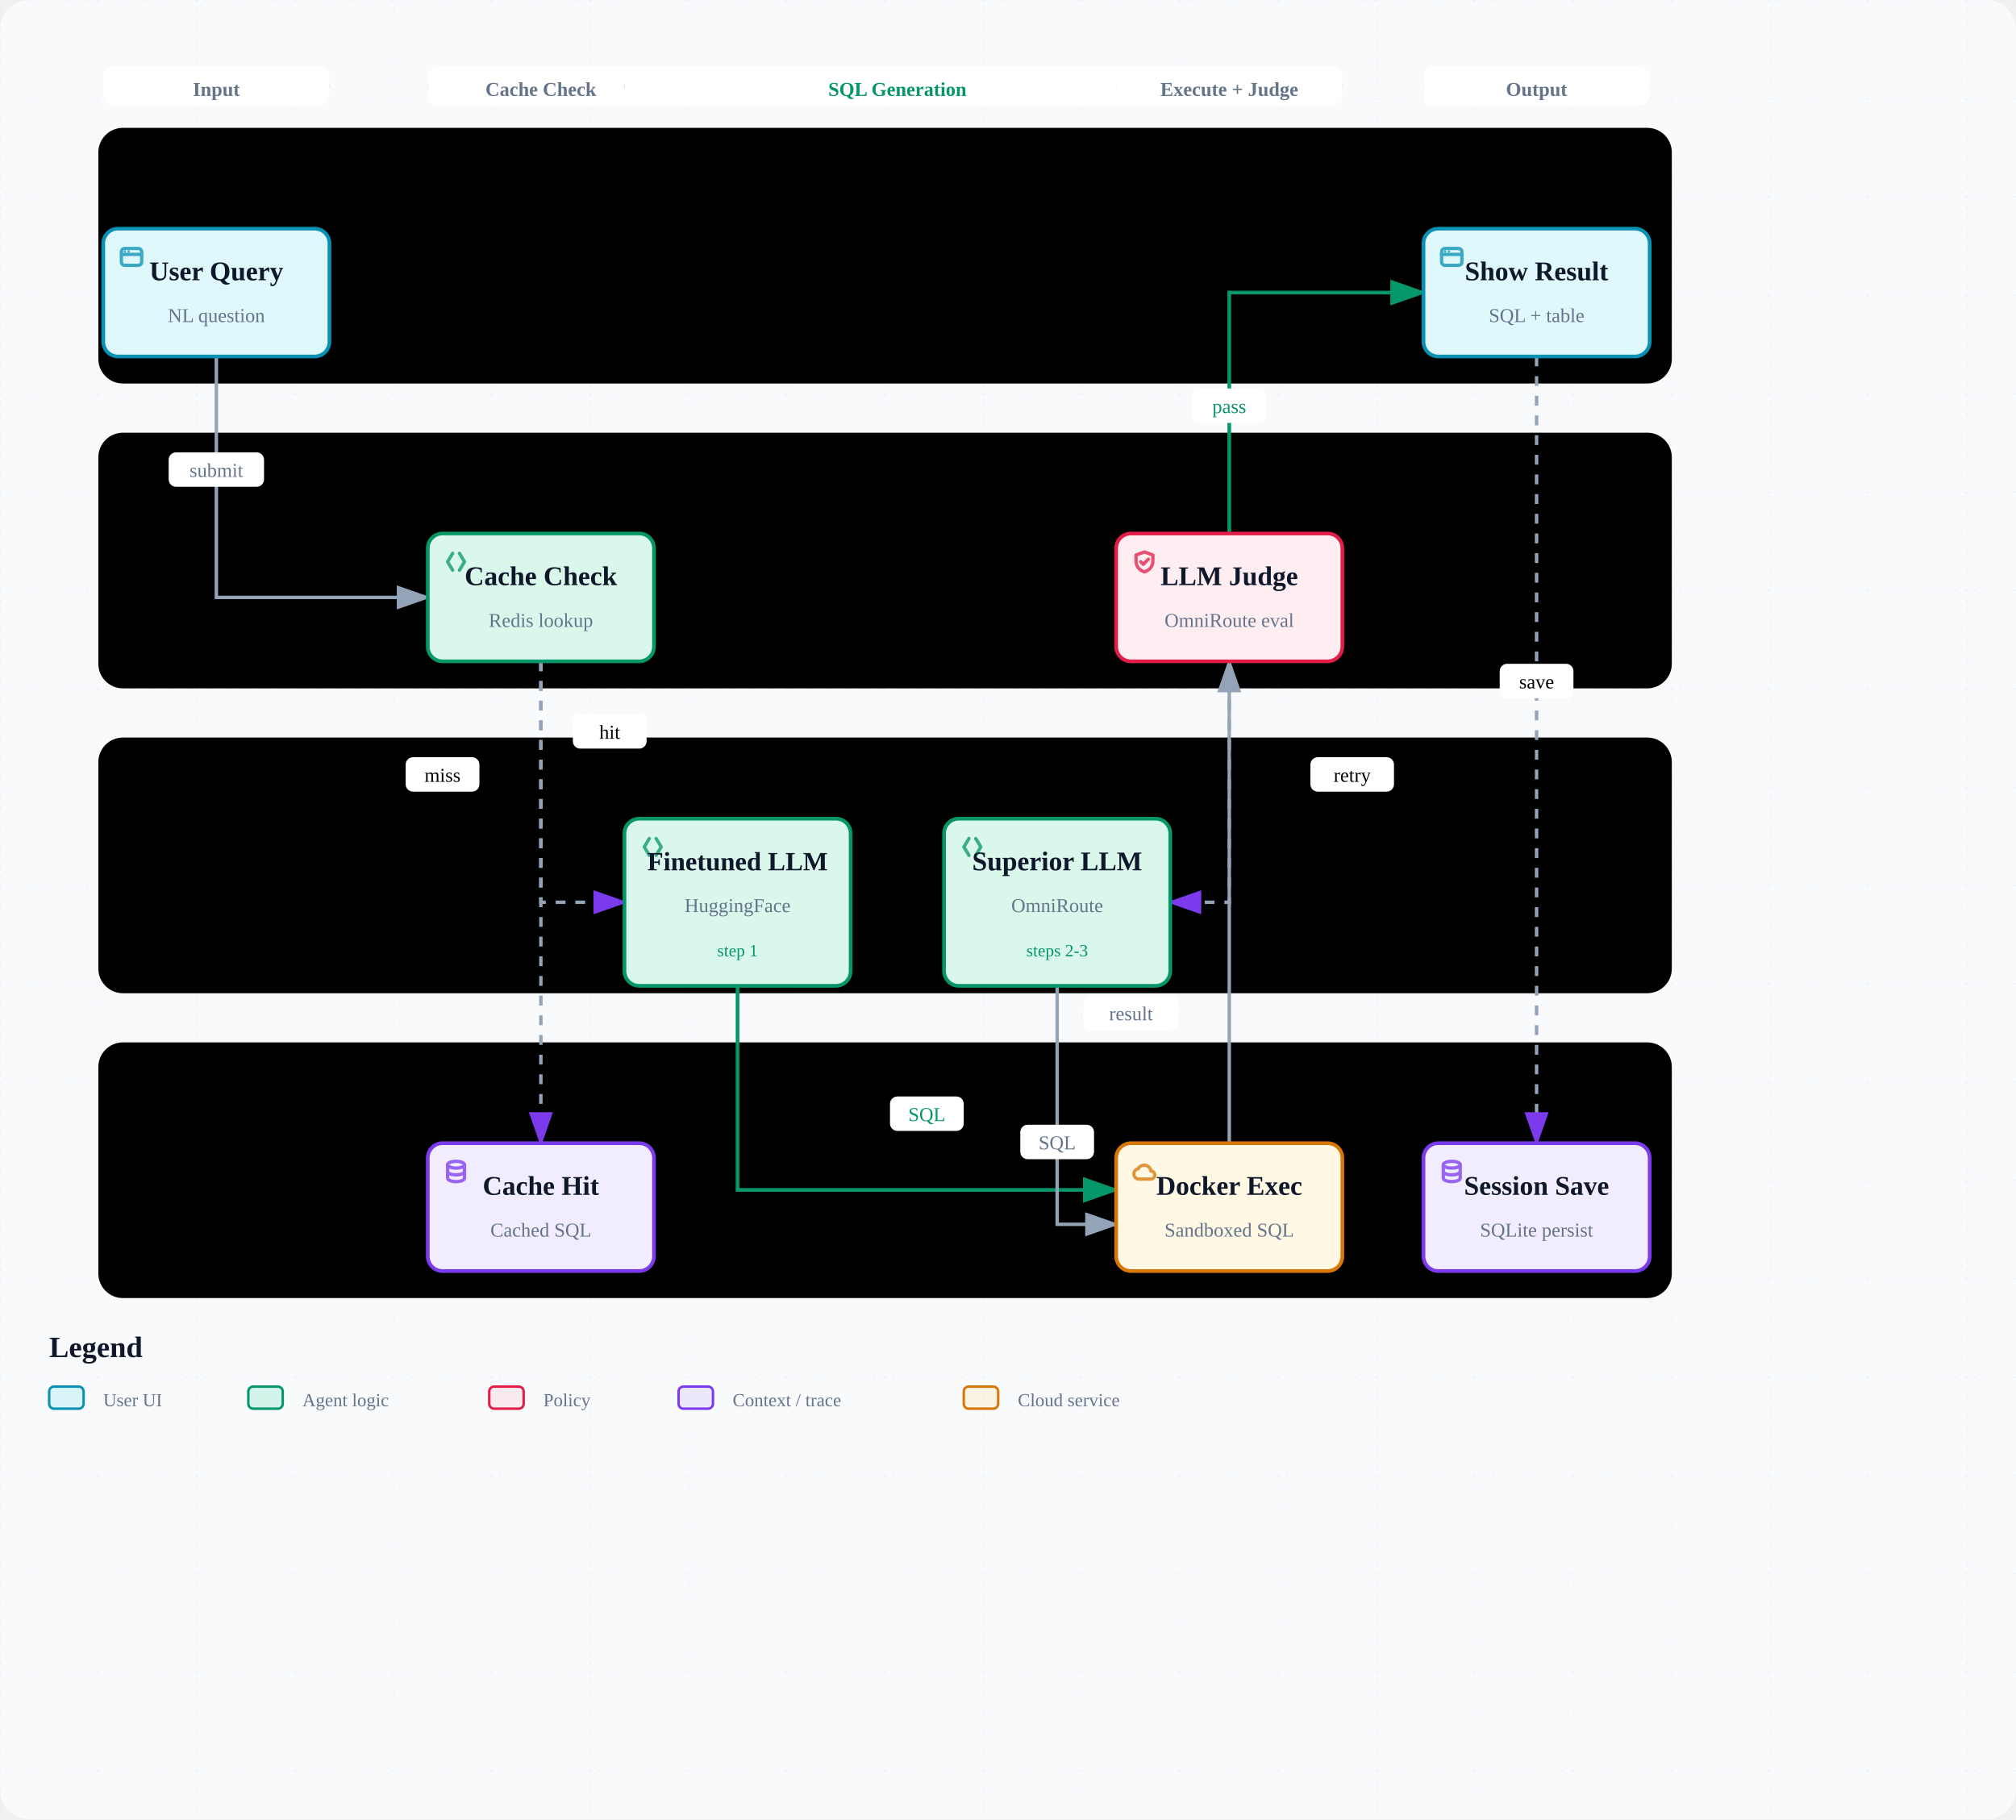
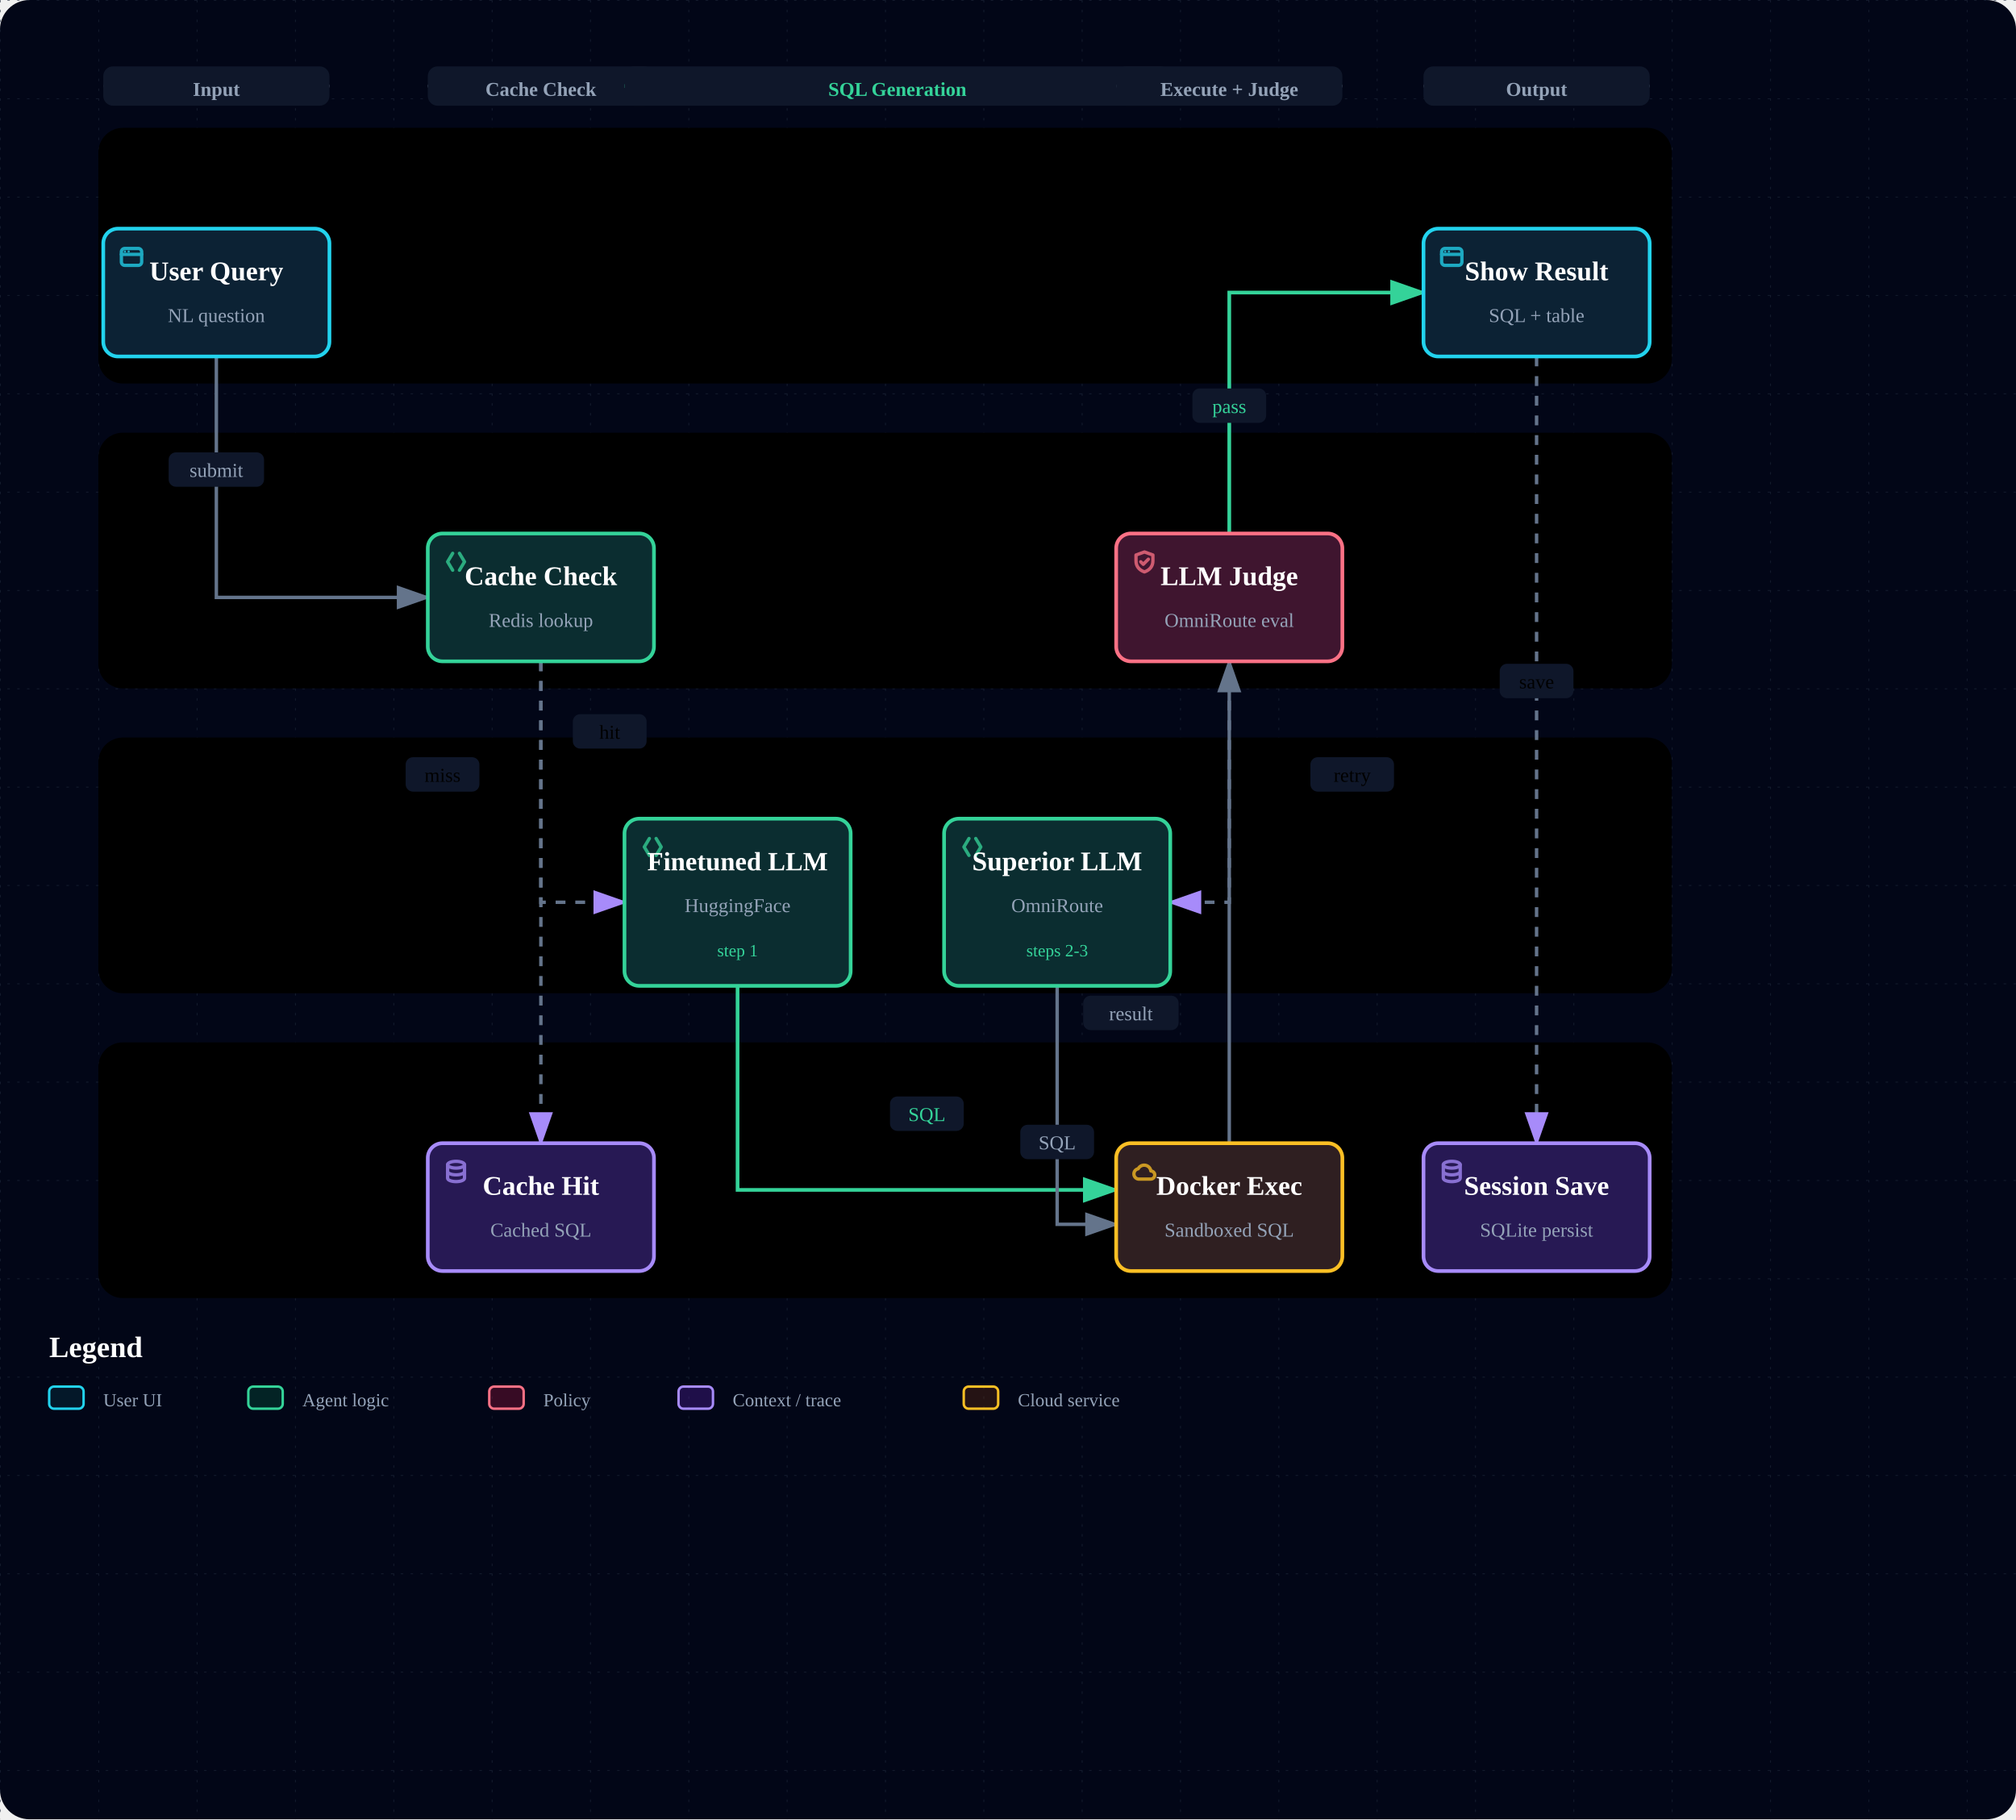
<svg xmlns="http://www.w3.org/2000/svg" viewBox="0 0 820 740" role="img" lang="en" aria-labelledby="archify-diagram-title archify-diagram-description" data-preset="classic" data-quality-profile="showcase">
  <style>
-   rect.bg-rect { fill: #f8fafc; }
-   .c-grid       { stroke: #e2e8f0; fill: none; stroke-dasharray: 1 3; opacity: 0.78; }
-   .m-default    { fill: #94a3b8; }
-   .m-emphasis   { fill: #059669; }
-   .m-security   { fill: #e11d48; }
-   .m-dashed     { fill: #7c3aed; }
-   .a-default    { stroke: #94a3b8; fill: none; }
-   .a-emphasis   { stroke: #059669; fill: none; stroke-width: 1.5; }
-   .a-security   { stroke: #e11d48; fill: none; }
-   .a-dashed     { stroke: #94a3b8; fill: none; stroke-dasharray: 4,4; }
-   .c-mask       { fill: #ffffff; stroke: none; }
-   .c-external   { fill: rgba(226, 232, 240, 0.6);   stroke: #64748b; }
-   .c-frontend   { fill: rgba(34, 211, 238, 0.15);   stroke: #0891b2; }
-   .c-backend    { fill: rgba(52, 211, 153, 0.18);    stroke: #059669; }
-   .c-database   { fill: rgba(139, 92, 246, 0.12);   stroke: #7c3aed; }
-   .c-cloud      { fill: rgba(251, 191, 36, 0.12);      stroke: #d97706; }
-   .c-security   { fill: rgba(251, 113, 133, 0.12);   stroke: #e11d48; }
-   .c-messagebus { fill: rgba(251, 146, 60, 0.15); stroke: #ea580c; }
-   .s-external   { color: #64748b; }
-   .s-frontend   { color: #0891b2; }
-   .s-backend    { color: #059669; }
-   .s-database   { color: #7c3aed; }
-   .s-cloud      { color: #d97706; }
-   .s-security   { color: #e11d48; }
-   .s-messagebus { color: #ea580c; }
-   .t-primary    { fill: #0f172a; }
-   .t-muted      { fill: #64748b; }
-   .t-backend    { fill: #059669; }
-   .t-cloud      { fill: #d97706; }
-   .t-messagebus { fill: #ea580c; }
-   .t-tag        { fill: #64748b; }
+   .bg-rect      { fill: #020617; }
+   .c-grid       { stroke: #1e293b; fill: none; stroke-dasharray: 1 3; opacity: 0.78; }
+   .m-default    { fill: #64748b; }
+   .m-emphasis   { fill: #34d399; }
+   .m-security   { fill: #fb7185; }
+   .m-dashed     { fill: #a78bfa; }
+   .a-default    { stroke: #64748b; fill: none; }
+   .a-emphasis   { stroke: #34d399; fill: none; stroke-width: 1.5; }
+   .a-security   { stroke: #fb7185; fill: none; }
+   .a-dashed     { stroke: #64748b; fill: none; stroke-dasharray: 4,4; }
+   .c-mask       { fill: #0f172a; stroke: none; }
+   .c-external   { fill: rgba(30,41,59,0.5);    stroke: #94a3b8; }
+   .c-frontend   { fill: rgba(8,51,68,0.4);    stroke: #22d3ee; }
+   .c-backend    { fill: rgba(6,78,59,0.4);     stroke: #34d399; }
+   .c-database   { fill: rgba(76,29,149,0.4);    stroke: #a78bfa; }
+   .c-cloud      { fill: rgba(120,53,15,0.3);       stroke: #fbbf24; }
+   .c-security   { fill: rgba(136,19,55,0.4);    stroke: #fb7185; }
+   .c-messagebus { fill: rgba(251,146,60,0.3);  stroke: #fb923c; }
+   .s-external   { color: #94a3b8; }
+   .s-frontend   { color: #22d3ee; }
+   .s-backend    { color: #34d399; }
+   .s-database   { color: #a78bfa; }
+   .s-cloud      { color: #fbbf24; }
+   .s-security   { color: #fb7185; }
+   .s-messagebus { color: #fb923c; }
+   .t-primary    { fill: #ffffff; }
+   .t-muted      { fill: #94a3b8; }
+   .t-backend    { fill: #34d399; }
+   .t-cloud      { fill: #fbbf24; }
+   .t-messagebus { fill: #fb923c; }
+   .t-tag        { fill: #7d8da1; }
+   .lane-bg      { fill: rgba(15,23,42,0.22); stroke: #334155; }
+   .phase-label  { fill: #94a3b8; }
  .semantic-sigil {
    fill: none; stroke: currentColor; stroke-width: 1.35;
    stroke-linecap: round; stroke-linejoin: round; opacity: 0.76; pointer-events: none;
  }
  .semantic-sigil &gt; * { vector-effect: non-scaling-stroke; }
-   .semantic-sigil .sigil-fill { fill: currentColor; stroke: none; }
-   .sigil-fill { fill: currentColor; stroke: none; }
-   .lane-bg { fill: rgba(248, 250, 252, 0.65); stroke: #cbd5e1; }
-   .phase-label { fill: #64748b; }
+   .semantic-sigil .sigil-fill, .sigil-fill { fill: currentColor; stroke: none; }
</style>
  <rect class="bg-rect" x="0" y="0" width="820" height="740" rx="12" />
  <defs>
    <marker id="arrowhead" markerWidth="10" markerHeight="7" refX="9" refY="3.5" orient="auto">
      <polygon points="0 0, 10 3.5, 0 7" class="m-default" />
    </marker>
    <marker id="arrowhead-emphasis" markerWidth="10" markerHeight="7" refX="9" refY="3.5" orient="auto">
      <polygon points="0 0, 10 3.5, 0 7" class="m-emphasis" />
    </marker>
    <marker id="arrowhead-security" markerWidth="10" markerHeight="7" refX="9" refY="3.5" orient="auto">
      <polygon points="0 0, 10 3.5, 0 7" class="m-security" />
    </marker>
    <marker id="arrowhead-dashed" markerWidth="10" markerHeight="7" refX="9" refY="3.5" orient="auto">
      <polygon points="0 0, 10 3.5, 0 7" class="m-dashed" />
    </marker>
    <pattern id="grid" width="40" height="40" patternUnits="userSpaceOnUse">
      <path d="M 40 0 L 0 0 0 40" class="c-grid" stroke-width="0.5" />
    </pattern>
  </defs>
  <rect width="100%" height="100%" fill="url(#grid)" />
  <rect data-graph-role="structural-frame" data-composition-frame-kind="lane" data-composition-frame-id="lane-0" x="40" y="52" width="640" height="104" rx="10" class="c-lane" stroke-width="1" />
  <text x="54" y="74" class="t-dim" font-size="10" font-weight="600">01 / User / TUI</text>
  <rect data-graph-role="structural-frame" data-composition-frame-kind="lane" data-composition-frame-id="lane-1" x="40" y="176" width="640" height="104" rx="10" class="c-lane" stroke-width="1" />
  <text x="54" y="198" class="t-dim" font-size="10" font-weight="600">02 / Engine</text>
  <rect data-graph-role="structural-frame" data-composition-frame-kind="lane" data-composition-frame-id="lane-2" x="40" y="300" width="640" height="104" rx="10" class="c-lane" stroke-width="1" />
  <text x="54" y="322" class="t-dim" font-size="10" font-weight="600">03 / LLM Layer</text>
  <rect data-graph-role="structural-frame" data-composition-frame-kind="lane" data-composition-frame-id="lane-3" x="40" y="424" width="640" height="104" rx="10" class="c-lane" stroke-width="1" />
  <text x="54" y="446" class="t-dim" font-size="10" font-weight="600">04 / Infrastructure</text>
  <line x1="42" y1="35" x2="134" y2="35" class="a-default" stroke-width="1.1" />
  <rect x="42" y="27" width="92" height="16" rx="4" class="c-mask" />
  <text x="88" y="39" class="t-muted" font-size="8" font-weight="600" text-anchor="middle">Input</text>
  <line x1="174" y1="35" x2="266" y2="35" class="a-default" stroke-width="1.1" />
  <rect x="174" y="27" width="92" height="16" rx="4" class="c-mask" />
  <text x="220" y="39" class="t-muted" font-size="8" font-weight="600" text-anchor="middle">Cache Check</text>
  <line x1="254" y1="35" x2="476" y2="35" class="a-emphasis" stroke-width="1.1" />
  <rect x="254" y="27" width="222" height="16" rx="4" class="c-mask" />
  <text x="365" y="39" class="t-backend" font-size="8" font-weight="600" text-anchor="middle">SQL Generation</text>
  <line x1="454" y1="35" x2="546" y2="35" class="a-default" stroke-width="1.1" />
  <rect x="454" y="27" width="92" height="16" rx="4" class="c-mask" />
  <text x="500" y="39" class="t-muted" font-size="8" font-weight="600" text-anchor="middle">Execute + Judge</text>
  <line x1="579" y1="35" x2="671" y2="35" class="a-default" stroke-width="1.1" />
  <rect x="579" y="27" width="92" height="16" rx="4" class="c-mask" />
  <text x="625" y="39" class="t-muted" font-size="8" font-weight="600" text-anchor="middle">Output</text>
  <path data-edge-from="query_in" data-edge-to="cache_check" data-edge-label="submit" data-edge-key="0" data-edge-id="q-to-cache" data-composition-points="88,145;88,243;174,243" d="M 88 145 L 88 243 L 174 243" class="a-default" stroke-width="1.4" marker-end="url(#arrowhead)" />
  <path data-edge-from="cache_check" data-edge-to="finetuned_gen" data-edge-label="miss" data-edge-key="1" data-edge-id="cache-miss" data-composition-points="220,269;220,367;254,367" d="M 220 269 L 220 367 L 254 367" class="a-dashed" stroke-width="1.4" marker-end="url(#arrowhead-dashed)" />
  <path data-edge-from="cache_check" data-edge-to="cache_hit" data-edge-label="hit" data-edge-key="2" data-edge-id="cache-hit" data-composition-points="220,269;220,352;220,352;220,465" d="M 220 269 L 220 352 L 220 352 L 220 465" class="a-dashed" stroke-width="1.4" marker-end="url(#arrowhead-dashed)" />
  <path data-edge-from="finetuned_gen" data-edge-to="docker_exec" data-edge-label="SQL" data-edge-key="3" data-edge-id="gen-step1" data-composition-points="300,401;300,484;454,484" d="M 300 401 L 300 484 L 454 484" class="a-emphasis" stroke-width="1.8" marker-end="url(#arrowhead-emphasis)" />
  <path data-edge-from="docker_exec" data-edge-to="judge" data-edge-label="result" data-edge-key="4" data-edge-id="exec-judge" data-composition-points="500,465;500,352;500,352;500,269" d="M 500 465 L 500 352 L 500 352 L 500 269" class="a-default" stroke-width="1.4" marker-end="url(#arrowhead)" />
  <path data-edge-from="judge" data-edge-to="display" data-edge-label="pass" data-edge-key="5" data-edge-id="judge-pass" data-composition-points="500,217;500,119;579,119" d="M 500 217 L 500 119 L 579 119" class="a-emphasis" stroke-width="1.8" marker-end="url(#arrowhead-emphasis)" />
  <path data-edge-from="judge" data-edge-to="superior_gen" data-edge-label="retry" data-edge-key="6" data-edge-id="judge-fail" data-composition-points="500,269;500,367;476,367" d="M 500 269 L 500 367 L 476 367" class="a-dashed" stroke-width="1.4" marker-end="url(#arrowhead-dashed)" />
  <path data-edge-from="superior_gen" data-edge-to="docker_exec" data-edge-label="SQL" data-edge-key="7" data-edge-id="superior-exec" data-composition-points="430,401;430,498;454,498" d="M 430 401 L 430 498 L 454 498" class="a-default" stroke-width="1.4" marker-end="url(#arrowhead)" />
  <path data-edge-from="display" data-edge-to="session_save" data-edge-label="save" data-edge-key="8" data-edge-id="save-session" data-composition-points="625,145;625,290;625,290;625,465" d="M 625 145 L 625 290 L 625 290 L 625 465" class="a-dashed" stroke-width="1.4" marker-end="url(#arrowhead-dashed)" />
  <g id="node-query_in" data-node-id="query_in" data-node-label="User Query" tabindex="0" role="button" aria-label="Focus User Query, NL question, User / TUI › Input" aria-pressed="false" data-node-kind="frontend" data-node-sublabel="NL question" data-node-context="User / TUI › Input">
    <rect x="42" y="93" width="92" height="52" rx="6" class="c-mask" />
    <rect x="42" y="93" width="92" height="52" rx="6" class="c-frontend" stroke-width="1.5" />
    <g aria-hidden="true" data-semantic-sigil="frontend" class="semantic-sigil s-frontend" transform="translate(48 99) scale(0.6875)">
      <rect x="2" y="3" width="12" height="10" rx="2" />
      <path d="M2 6.5h12" />
      <circle cx="4.1" cy="4.8" r=".7" class="sigil-fill" />
      <circle cx="6.3" cy="4.8" r=".7" class="sigil-fill" />
    </g>
    <text data-node-label="" data-detail-anchor="" x="88" y="114" class="t-primary" font-size="11" font-weight="600" text-anchor="middle">User Query</text>
    <text data-detail="context" x="88" y="131" class="t-muted" font-size="8" text-anchor="middle">NL question</text>
  </g>
  <g id="node-cache_check" data-node-id="cache_check" data-node-label="Cache Check" tabindex="0" role="button" aria-label="Focus Cache Check, Redis lookup, Engine › Cache Check" aria-pressed="false" data-node-kind="backend" data-node-sublabel="Redis lookup" data-node-context="Engine › Cache Check">
    <rect x="174" y="217" width="92" height="52" rx="6" class="c-mask" />
    <rect x="174" y="217" width="92" height="52" rx="6" class="c-backend" stroke-width="1.5" />
    <g aria-hidden="true" data-semantic-sigil="backend" class="semantic-sigil s-backend" transform="translate(180 223) scale(0.6875)">
      <path d="M6 3 3 8l3 5M10 3l3 5-3 5" />
    </g>
    <text data-node-label="" data-detail-anchor="" x="220" y="238" class="t-primary" font-size="11" font-weight="600" text-anchor="middle">Cache Check</text>
    <text data-detail="context" x="220" y="255" class="t-muted" font-size="8" text-anchor="middle">Redis lookup</text>
  </g>
  <g id="node-cache_hit" data-node-id="cache_hit" data-node-label="Cache Hit" tabindex="0" role="button" aria-label="Focus Cache Hit, Cached SQL, Infrastructure › Cache Check" aria-pressed="false" data-node-kind="database" data-node-sublabel="Cached SQL" data-node-context="Infrastructure › Cache Check">
    <rect x="174" y="465" width="92" height="52" rx="6" class="c-mask" />
    <rect x="174" y="465" width="92" height="52" rx="6" class="c-database" stroke-width="1.5" />
    <g aria-hidden="true" data-semantic-sigil="database" class="semantic-sigil s-database" transform="translate(180 471) scale(0.6875)">
      <ellipse cx="8" cy="4" rx="5" ry="2" />
      <path d="M3 4v8c0 1.1 2.2 2 5 2s5-.9 5-2V4M3 8c0 1.1 2.2 2 5 2s5-.9 5-2" />
    </g>
    <text data-node-label="" data-detail-anchor="" x="220" y="486" class="t-primary" font-size="11" font-weight="600" text-anchor="middle">Cache Hit</text>
    <text data-detail="context" x="220" y="503" class="t-muted" font-size="8" text-anchor="middle">Cached SQL</text>
  </g>
  <g id="node-finetuned_gen" data-node-id="finetuned_gen" data-node-label="Finetuned LLM" tabindex="0" role="button" aria-label="Focus Finetuned LLM, HuggingFace, LLM Layer › SQL Generation" aria-pressed="false" data-node-kind="backend" data-node-sublabel="HuggingFace" data-node-tag="step 1" data-node-context="LLM Layer › SQL Generation">
    <rect x="254" y="333" width="92" height="68" rx="6" class="c-mask" />
    <rect x="254" y="333" width="92" height="68" rx="6" class="c-backend" stroke-width="1.5" />
    <g aria-hidden="true" data-semantic-sigil="backend" class="semantic-sigil s-backend" transform="translate(260 339) scale(0.6875)">
      <path d="M6 3 3 8l3 5M10 3l3 5-3 5" />
    </g>
    <text data-node-label="" data-detail-anchor="" x="300" y="354" class="t-primary" font-size="10.7" font-weight="600" text-anchor="middle">Finetuned LLM</text>
    <text data-detail="context" x="300" y="371" class="t-muted" font-size="8" text-anchor="middle">HuggingFace</text>
    <text data-detail="fine" x="300" y="389" class="t-backend" font-size="7" text-anchor="middle">step 1</text>
  </g>
  <g id="node-superior_gen" data-node-id="superior_gen" data-node-label="Superior LLM" tabindex="0" role="button" aria-label="Focus Superior LLM, OmniRoute, LLM Layer › SQL Generation" aria-pressed="false" data-node-kind="backend" data-node-sublabel="OmniRoute" data-node-tag="steps 2-3" data-node-context="LLM Layer › SQL Generation">
    <rect x="384" y="333" width="92" height="68" rx="6" class="c-mask" />
    <rect x="384" y="333" width="92" height="68" rx="6" class="c-backend" stroke-width="1.5" />
    <g aria-hidden="true" data-semantic-sigil="backend" class="semantic-sigil s-backend" transform="translate(390 339) scale(0.6875)">
      <path d="M6 3 3 8l3 5M10 3l3 5-3 5" />
    </g>
    <text data-node-label="" data-detail-anchor="" x="430" y="354" class="t-primary" font-size="11" font-weight="600" text-anchor="middle">Superior LLM</text>
    <text data-detail="context" x="430" y="371" class="t-muted" font-size="8" text-anchor="middle">OmniRoute</text>
    <text data-detail="fine" x="430" y="389" class="t-backend" font-size="7" text-anchor="middle">steps 2-3</text>
  </g>
  <g id="node-docker_exec" data-node-id="docker_exec" data-node-label="Docker Exec" tabindex="0" role="button" aria-label="Focus Docker Exec, Sandboxed SQL, Infrastructure › Execute + Judge" aria-pressed="false" data-node-kind="cloud" data-node-sublabel="Sandboxed SQL" data-node-context="Infrastructure › Execute + Judge">
    <rect x="454" y="465" width="92" height="52" rx="6" class="c-mask" />
    <rect x="454" y="465" width="92" height="52" rx="6" class="c-cloud" stroke-width="1.5" />
    <g aria-hidden="true" data-semantic-sigil="cloud" class="semantic-sigil s-cloud" transform="translate(460 471) scale(0.6875)">
      <path d="M4.3 12.5h7.3a2.4 2.4 0 0 0 .2-4.8 4 4 0 0 0-7.5-1.3A3.1 3.1 0 0 0 4.3 12.5Z" />
    </g>
    <text data-node-label="" data-detail-anchor="" x="500" y="486" class="t-primary" font-size="11" font-weight="600" text-anchor="middle">Docker Exec</text>
    <text data-detail="context" x="500" y="503" class="t-muted" font-size="8" text-anchor="middle">Sandboxed SQL</text>
  </g>
  <g id="node-judge" data-node-id="judge" data-node-label="LLM Judge" tabindex="0" role="button" aria-label="Focus LLM Judge, OmniRoute eval, Engine › Execute + Judge" aria-pressed="false" data-node-kind="security" data-node-sublabel="OmniRoute eval" data-node-context="Engine › Execute + Judge">
    <rect x="454" y="217" width="92" height="52" rx="6" class="c-mask" />
    <rect x="454" y="217" width="92" height="52" rx="6" class="c-security" stroke-width="1.5" />
    <g aria-hidden="true" data-semantic-sigil="security" class="semantic-sigil s-security" transform="translate(460 223) scale(0.6875)">
      <path d="M8 2.2 13 4v3.5c0 3.1-1.8 5.4-5 6.5-3.2-1.1-5-3.4-5-6.5V4Z" />
      <path d="m5.8 8 1.5 1.5 3-3" />
    </g>
    <text data-node-label="" data-detail-anchor="" x="500" y="238" class="t-primary" font-size="11" font-weight="600" text-anchor="middle">LLM Judge</text>
    <text data-detail="context" x="500" y="255" class="t-muted" font-size="8" text-anchor="middle">OmniRoute eval</text>
  </g>
  <g id="node-session_save" data-node-id="session_save" data-node-label="Session Save" tabindex="0" role="button" aria-label="Focus Session Save, SQLite persist, Infrastructure › Output" aria-pressed="false" data-node-kind="database" data-node-sublabel="SQLite persist" data-node-context="Infrastructure › Output">
    <rect x="579" y="465" width="92" height="52" rx="6" class="c-mask" />
    <rect x="579" y="465" width="92" height="52" rx="6" class="c-database" stroke-width="1.5" />
    <g aria-hidden="true" data-semantic-sigil="database" class="semantic-sigil s-database" transform="translate(585 471) scale(0.6875)">
      <ellipse cx="8" cy="4" rx="5" ry="2" />
      <path d="M3 4v8c0 1.1 2.2 2 5 2s5-.9 5-2V4M3 8c0 1.1 2.2 2 5 2s5-.9 5-2" />
    </g>
    <text data-node-label="" data-detail-anchor="" x="625" y="486" class="t-primary" font-size="11" font-weight="600" text-anchor="middle">Session Save</text>
    <text data-detail="context" x="625" y="503" class="t-muted" font-size="8" text-anchor="middle">SQLite persist</text>
  </g>
  <g id="node-display" data-node-id="display" data-node-label="Show Result" tabindex="0" role="button" aria-label="Focus Show Result, SQL + table, User / TUI › Output" aria-pressed="false" data-node-kind="frontend" data-node-sublabel="SQL + table" data-node-context="User / TUI › Output">
    <rect x="579" y="93" width="92" height="52" rx="6" class="c-mask" />
    <rect x="579" y="93" width="92" height="52" rx="6" class="c-frontend" stroke-width="1.5" />
    <g aria-hidden="true" data-semantic-sigil="frontend" class="semantic-sigil s-frontend" transform="translate(585 99) scale(0.6875)">
      <rect x="2" y="3" width="12" height="10" rx="2" />
      <path d="M2 6.5h12" />
      <circle cx="4.1" cy="4.8" r=".7" class="sigil-fill" />
      <circle cx="6.3" cy="4.8" r=".7" class="sigil-fill" />
    </g>
    <text data-node-label="" data-detail-anchor="" x="625" y="114" class="t-primary" font-size="11" font-weight="600" text-anchor="middle">Show Result</text>
    <text data-detail="context" x="625" y="131" class="t-muted" font-size="8" text-anchor="middle">SQL + table</text>
  </g>
  <g data-detail="context" data-edge-from="query_in" data-edge-to="cache_check" data-edge-label="submit" data-edge-key="0" data-edge-id="q-to-cache">
    <rect x="68.6" y="184" width="38.8" height="14" rx="3" class="c-mask" />
    <text x="88" y="194" class="t-muted" font-size="8" text-anchor="middle">submit</text>
  </g>
  <g data-detail="context" data-edge-from="cache_check" data-edge-to="finetuned_gen" data-edge-label="miss" data-edge-key="1" data-edge-id="cache-miss">
    <rect x="165" y="308" width="30" height="14" rx="3" class="c-mask" />
    <text x="180" y="318" class="t-database" font-size="8" text-anchor="middle">miss</text>
  </g>
  <g data-detail="context" data-edge-from="cache_check" data-edge-to="cache_hit" data-edge-label="hit" data-edge-key="2" data-edge-id="cache-hit">
    <rect x="233" y="290.5" width="30" height="14" rx="3" class="c-mask" />
    <text x="248" y="300.5" class="t-database" font-size="8" text-anchor="middle">hit</text>
  </g>
  <g data-detail="context" data-edge-from="finetuned_gen" data-edge-to="docker_exec" data-edge-label="SQL" data-edge-key="3" data-edge-id="gen-step1">
    <rect x="362" y="446" width="30" height="14" rx="3" class="c-mask" />
    <text x="377" y="456" class="t-backend" font-size="8" text-anchor="middle">SQL</text>
  </g>
  <g data-detail="context" data-edge-from="docker_exec" data-edge-to="judge" data-edge-label="result" data-edge-key="4" data-edge-id="exec-judge">
    <rect x="440.6" y="405" width="38.8" height="14" rx="3" class="c-mask" />
    <text x="460" y="415" class="t-muted" font-size="8" text-anchor="middle">result</text>
  </g>
  <g data-detail="context" data-edge-from="judge" data-edge-to="display" data-edge-label="pass" data-edge-key="5" data-edge-id="judge-pass">
    <rect x="485" y="158" width="30" height="14" rx="3" class="c-mask" />
    <text x="500" y="168" class="t-backend" font-size="8" text-anchor="middle">pass</text>
  </g>
  <g data-detail="context" data-edge-from="judge" data-edge-to="superior_gen" data-edge-label="retry" data-edge-key="6" data-edge-id="judge-fail">
    <rect x="533" y="308" width="34" height="14" rx="3" class="c-mask" />
    <text x="550" y="318" class="t-database" font-size="8" text-anchor="middle">retry</text>
  </g>
  <g data-detail="context" data-edge-from="superior_gen" data-edge-to="docker_exec" data-edge-label="SQL" data-edge-key="7" data-edge-id="superior-exec">
    <rect x="415" y="457.5" width="30" height="14" rx="3" class="c-mask" />
    <text x="430" y="467.5" class="t-muted" font-size="8" text-anchor="middle">SQL</text>
  </g>
  <g data-detail="context" data-edge-from="display" data-edge-to="session_save" data-edge-label="save" data-edge-key="8" data-edge-id="save-session">
    <rect x="610" y="270" width="30" height="14" rx="3" class="c-mask" />
    <text x="625" y="280" class="t-database" font-size="8" text-anchor="middle">save</text>
  </g>
  <g data-legend="" data-legend-bridge="">
    <text x="20" y="552" class="t-primary" font-size="12" font-weight="650">Legend</text>
    <g data-legend-semantic-kind="frontend" data-legend-kind="frontend" data-legend-label="User UI" data-legend-x="20" data-legend-baseline="572" data-legend-width="74">
      <rect x="20" y="564" width="14" height="9" rx="2" class="c-frontend" stroke-width="1" />
      <text x="42" y="572" class="t-muted" font-size="7.5" font-weight="500">User UI</text>
    </g>
    <g data-legend-semantic-kind="backend" data-legend-kind="backend" data-legend-label="Agent logic" data-legend-x="101" data-legend-baseline="572" data-legend-width="91">
      <rect x="101" y="564" width="14" height="9" rx="2" class="c-backend" stroke-width="1" />
      <text x="123" y="572" class="t-muted" font-size="7.5" font-weight="500">Agent logic</text>
    </g>
    <g data-legend-semantic-kind="security" data-legend-kind="security" data-legend-label="Policy" data-legend-x="199" data-legend-baseline="572" data-legend-width="70">
      <rect x="199" y="564" width="14" height="9" rx="2" class="c-security" stroke-width="1" />
      <text x="221" y="572" class="t-muted" font-size="7.5" font-weight="500">Policy</text>
    </g>
    <g data-legend-semantic-kind="database" data-legend-kind="database" data-legend-label="Context / trace" data-legend-x="276" data-legend-baseline="572" data-legend-width="109">
      <rect x="276" y="564" width="14" height="9" rx="2" class="c-database" stroke-width="1" />
      <text x="298" y="572" class="t-muted" font-size="7.5" font-weight="500">Context / trace</text>
    </g>
    <g data-legend-semantic-kind="cloud" data-legend-kind="cloud" data-legend-label="Cloud service" data-legend-x="392" data-legend-baseline="572" data-legend-width="100">
      <rect x="392" y="564" width="14" height="9" rx="2" class="c-cloud" stroke-width="1" />
      <text x="414" y="572" class="t-muted" font-size="7.5" font-weight="500">Cloud service</text>
    </g>
  </g>
</svg>
